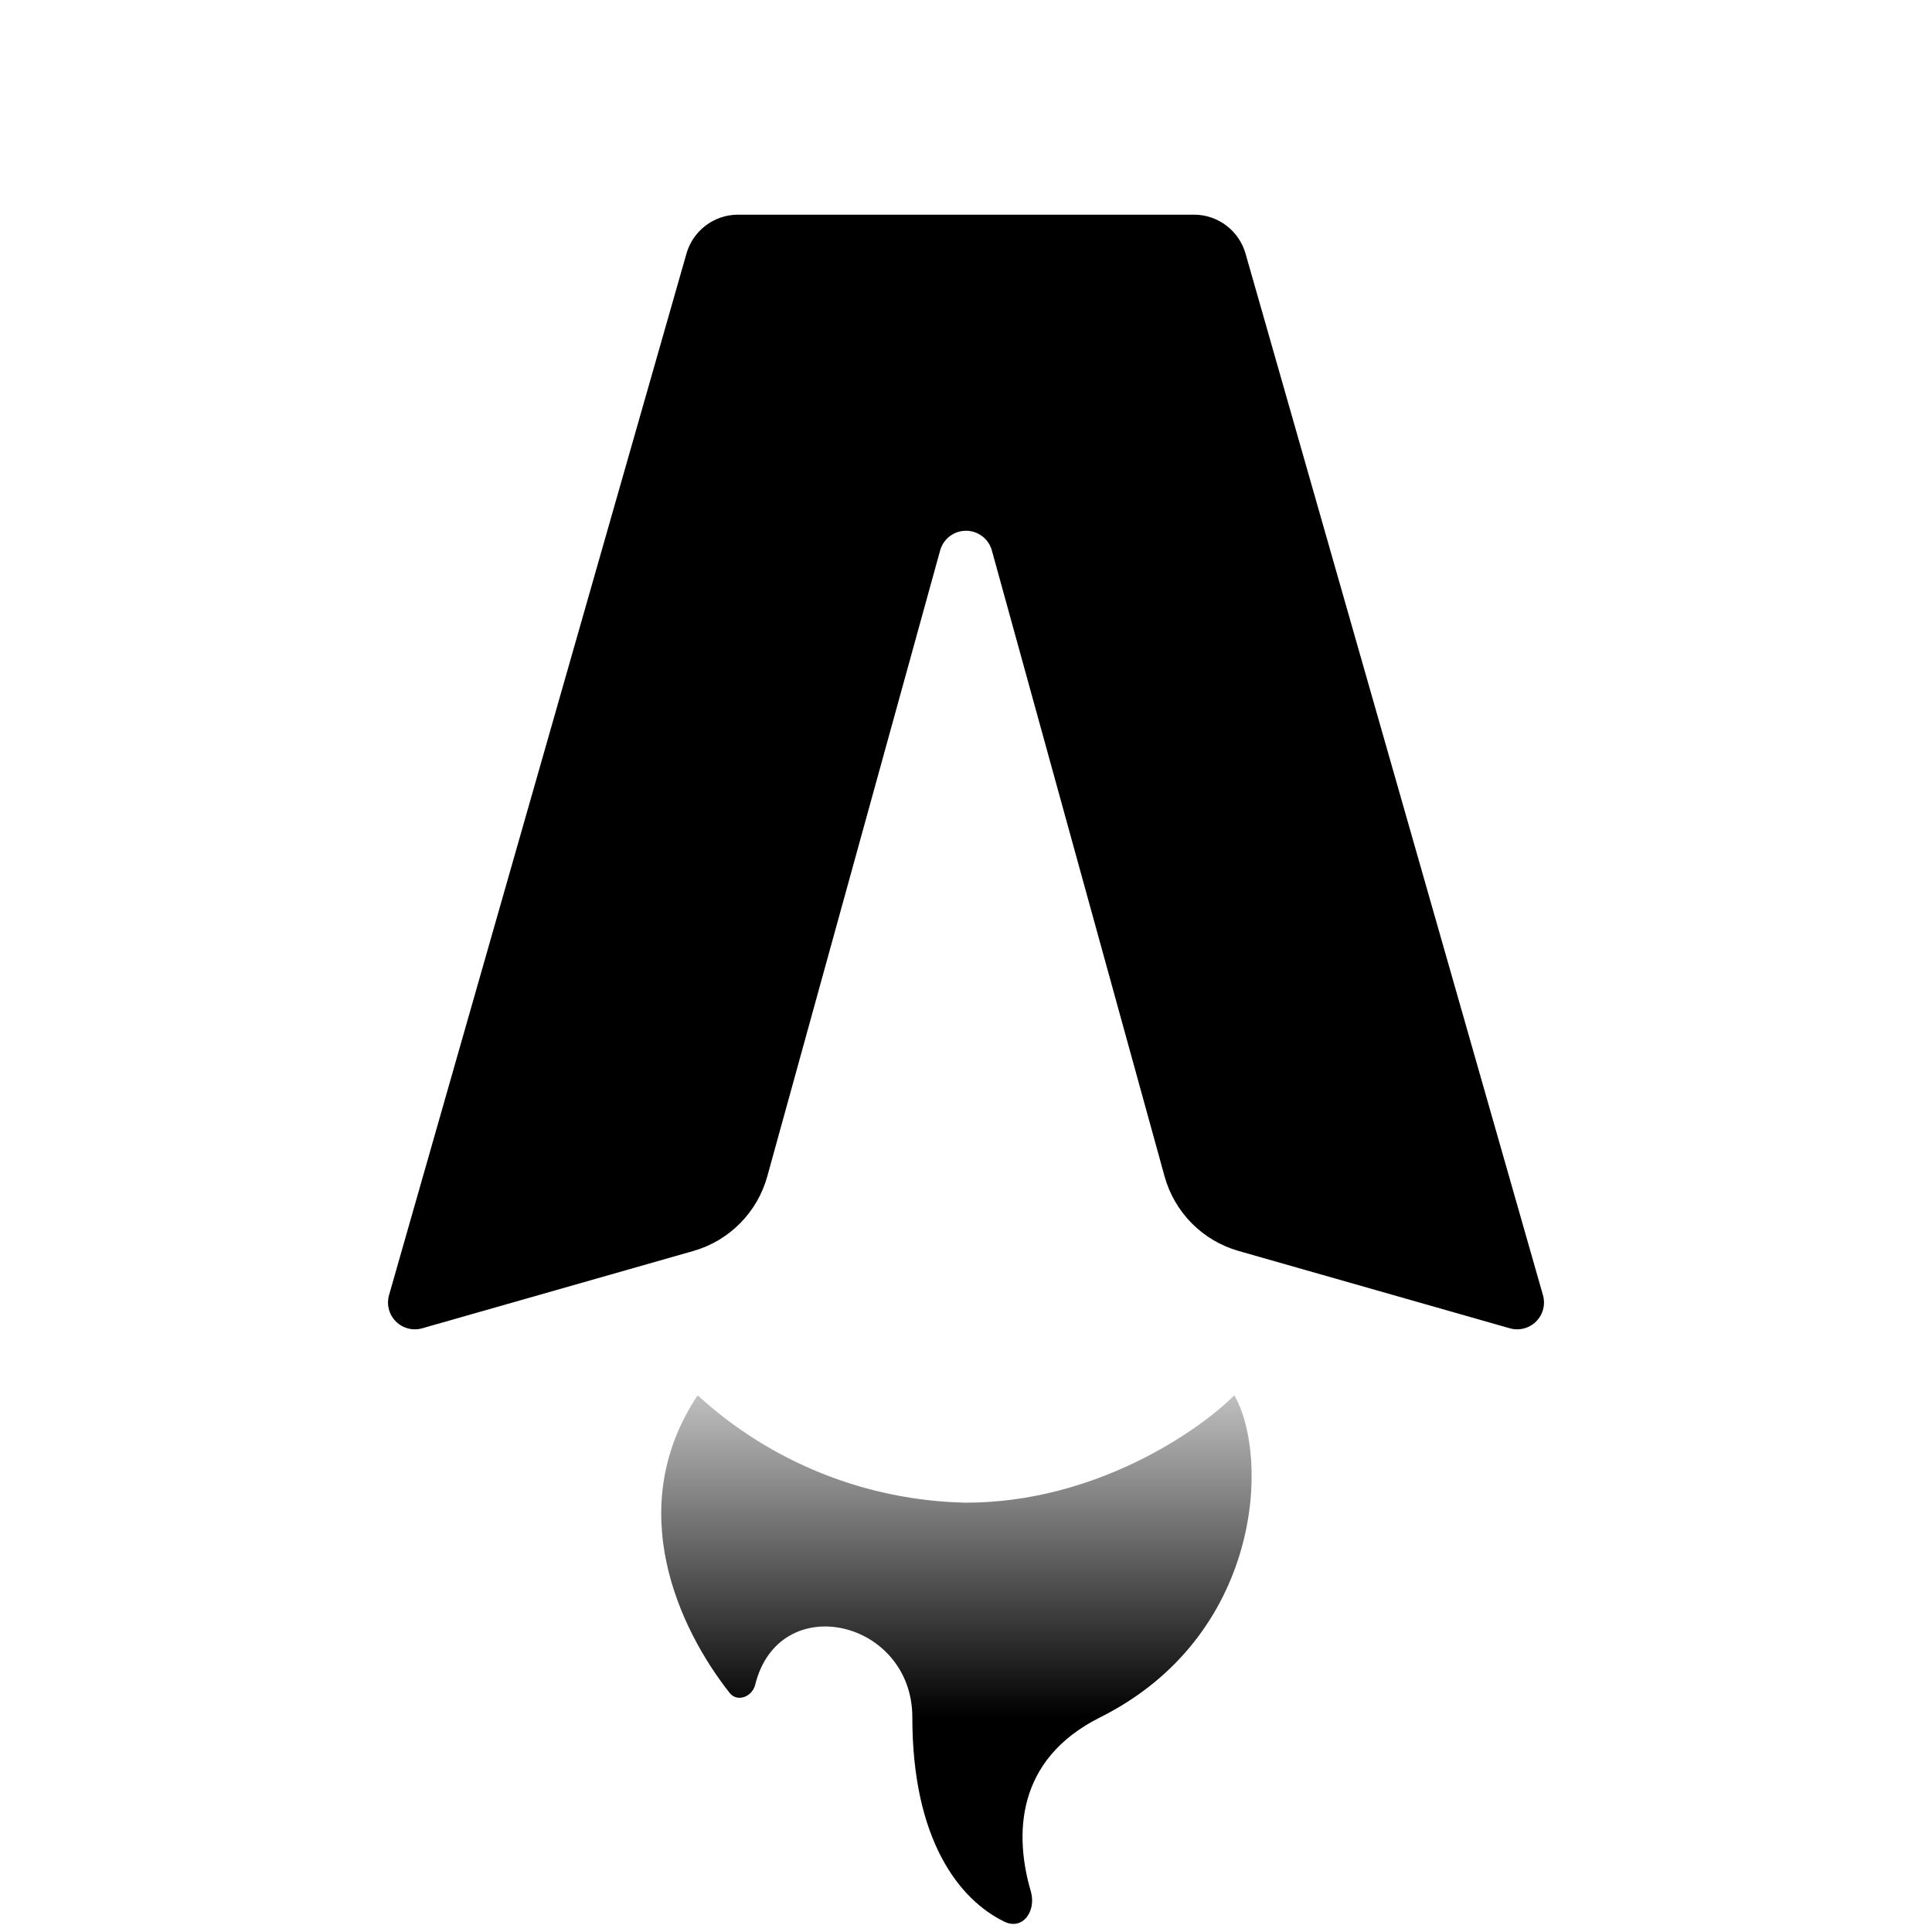
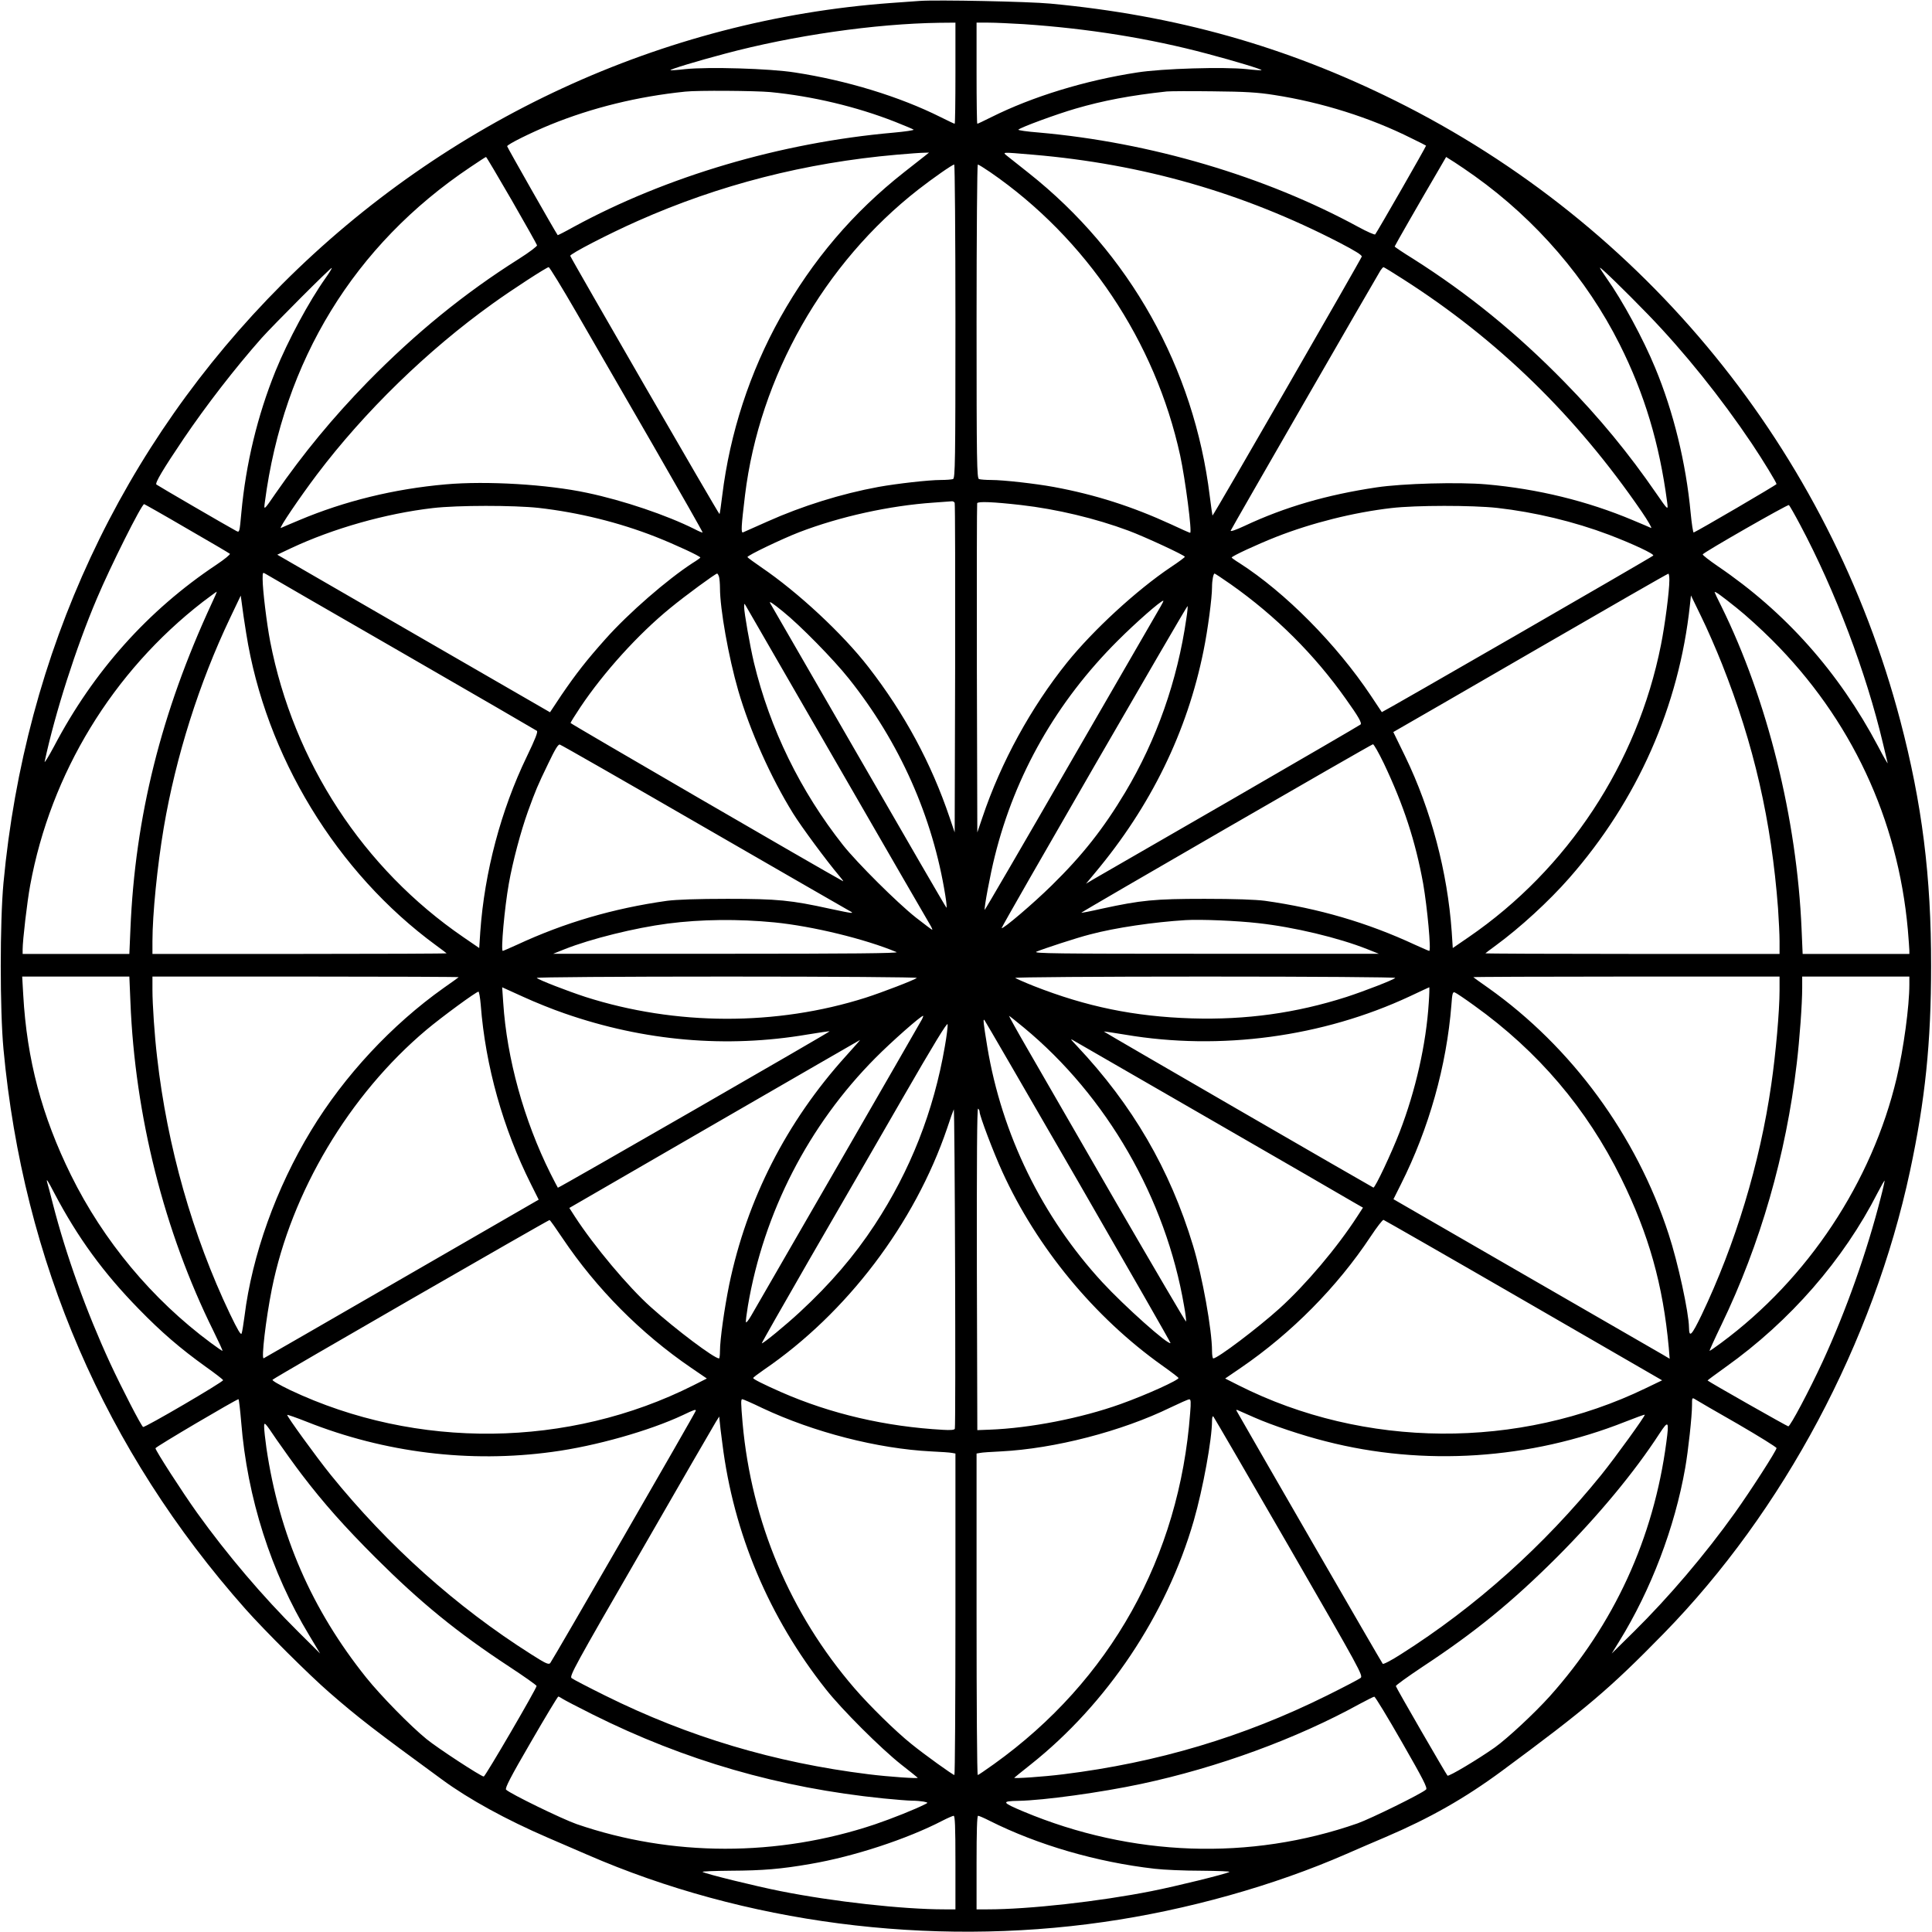
- <svg xmlns="http://www.w3.org/2000/svg" fill="none" viewBox="0 0 36 36">
-   <path fill="#000" d="M22.25 4h-8.5a1 1 0 0 0-.96.73l-5.54 19.4a.5.5 0 0 0 .62.62l5.05-1.44a2 2 0 0 0 1.38-1.4l3.22-11.66a.5.5 0 0 1 .96 0l3.22 11.67a2 2 0 0 0 1.38 1.39l5.05 1.44a.5.5 0 0 0 .62-.62l-5.54-19.4a1 1 0 0 0-.96-.73Z" />
-   <path fill="url(#gradient)" d="M18 28a7.63 7.63 0 0 1-5-2c-1.4 2.1-.35 4.35.6 5.55.14.17.41.07.47-.15.44-1.8 2.93-1.22 2.93.6 0 2.28.87 3.4 1.72 3.81.34.16.59-.2.49-.56-.31-1.05-.29-2.46 1.29-3.25 3-1.5 3.17-4.83 2.5-6-.67.67-2.6 2-5 2Z" />
-   <defs>
-     <linearGradient id="gradient" x1="16" x2="16" y1="32" y2="24" gradientUnits="userSpaceOnUse">
-       <stop stop-color="#000" />
-       <stop offset="1" stop-color="#000" stop-opacity="0" />
-     </linearGradient>
-   </defs>
-   <style>
-     @media (prefers-color-scheme:dark){:root{filter:invert(100%)}}
-   </style>
+ <svg xmlns="http://www.w3.org/2000/svg" version="1.0" width="1280pt" height="1280pt" viewBox="0 0 1280 1280" preserveAspectRatio="xMidYMid meet">
+   <g transform="translate(0,1280) scale(0.1,-0.1)" fill="#000000" stroke="none">
+     <path d="M6095 12794 c-27 -2 -115 -8 -195 -14 -1509 -111 -2942 -773 -4029 -1861 -1068 -1070 -1705 -2439 -1848 -3969 -24 -258 -24 -842 0 -1100 131 -1408 672 -2660 1603 -3710 124 -140 423 -438 557 -554 193 -168 301 -251 747 -577 177 -130 424 -265 697 -383 81 -35 200 -86 264 -114 1042 -453 2264 -612 3419 -446 554 79 1130 241 1610 451 69 30 186 81 260 112 292 125 522 255 769 437 563 416 714 544 1072 910 796 814 1390 1930 1633 3064 101 472 140 852 140 1360 1 594 -60 1077 -204 1625 -471 1789 -1689 3285 -3346 4108 -725 360 -1452 565 -2284 643 -145 14 -754 26 -865 18z m235 -479 c0 -184 -2 -335 -5 -335 -3 0 -45 20 -93 44 -272 136 -621 243 -967 296 -165 26 -573 38 -725 22 -52 -6 -97 -9 -98 -7 -6 5 175 60 360 109 452 121 996 199 1421 205 l107 1 0 -335z m452 325 c427 -29 834 -94 1216 -196 185 -49 366 -104 360 -109 -1 -2 -46 1 -98 7 -152 16 -560 4 -725 -22 -346 -53 -695 -160 -967 -296 -48 -24 -90 -44 -93 -44 -3 0 -5 151 -5 335 l0 335 79 0 c44 0 148 -5 233 -10z m-1679 -450 c278 -27 570 -96 827 -197 63 -25 118 -48 123 -52 4 -4 -57 -13 -135 -20 -746 -66 -1501 -289 -2117 -624 -57 -32 -105 -56 -106 -55 -14 18 -335 583 -335 589 0 12 157 90 289 144 276 112 578 186 891 218 81 9 464 6 563 -3z m3337 -19 c318 -49 640 -151 911 -287 52 -25 95 -47 97 -49 3 -2 -325 -574 -337 -588 -4 -4 -54 18 -111 49 -619 337 -1380 561 -2118 626 -78 6 -139 15 -135 19 17 16 251 102 378 139 185 54 365 88 605 114 19 2 157 3 305 1 214 -2 298 -7 405 -24z m-2315 -406 c-16 -13 -77 -61 -135 -106 -339 -267 -606 -581 -821 -964 -201 -360 -333 -763 -384 -1178 -8 -66 -16 -122 -18 -123 -4 -4 -986 1697 -989 1711 -2 13 255 146 447 231 540 240 1111 386 1715 439 80 7 161 13 180 13 l35 1 -30 -24z m720 10 c727 -62 1390 -252 2030 -583 102 -53 149 -82 147 -92 -4 -16 -985 -1720 -989 -1716 -1 1 -9 59 -18 129 -104 849 -532 1612 -1200 2141 -60 48 -123 98 -140 111 -36 29 -44 28 170 10z m-3455 -301 c91 -158 166 -292 168 -299 2 -6 -52 -47 -120 -90 -363 -229 -685 -492 -1003 -816 -231 -237 -424 -471 -610 -739 -78 -114 -78 -113 -70 -55 123 936 592 1702 1360 2217 55 37 102 68 105 68 3 0 79 -129 170 -286z m6381 159 c407 -291 741 -679 959 -1113 165 -328 264 -659 315 -1045 8 -59 7 -58 -71 55 -183 266 -377 502 -609 739 -318 325 -638 585 -1002 816 -68 42 -123 79 -123 82 0 4 172 304 287 500 l54 93 57 -36 c31 -20 91 -61 133 -91z m-3441 -962 c0 -938 -2 -1039 -16 -1045 -9 -3 -46 -6 -82 -6 -78 0 -290 -24 -412 -46 -245 -45 -505 -126 -735 -229 -83 -37 -156 -69 -162 -72 -15 -6 -12 39 13 247 96 784 522 1536 1149 2025 95 74 225 165 237 165 4 0 8 -468 8 -1039z m231 988 c637 -439 1093 -1120 1258 -1877 34 -158 80 -512 66 -512 -4 0 -60 25 -126 56 -257 118 -502 197 -779 248 -120 22 -333 46 -412 46 -36 0 -73 3 -82 6 -14 6 -16 107 -16 1045 0 571 4 1039 8 1039 5 0 42 -23 83 -51z m-4404 -701 c-110 -155 -249 -413 -332 -617 -120 -297 -196 -614 -226 -938 -12 -130 -12 -132 -33 -121 -58 31 -522 301 -530 308 -10 10 44 101 181 304 149 220 340 467 516 666 74 83 460 470 465 465 2 -2 -16 -32 -41 -67z m1663 -230 c96 -167 324 -562 507 -878 182 -316 330 -576 328 -578 -1 -2 -26 8 -54 23 -182 91 -469 189 -712 240 -262 56 -665 80 -936 56 -342 -30 -671 -111 -970 -237 -59 -25 -115 -48 -122 -52 -17 -6 125 203 238 353 315 417 733 824 1163 1132 133 96 359 242 373 243 6 0 89 -136 185 -302z m5475 223 c627 -400 1146 -906 1581 -1540 43 -63 71 -112 63 -109 -7 4 -63 27 -122 52 -299 126 -628 207 -970 237 -183 16 -554 6 -727 -20 -329 -49 -608 -130 -874 -255 -60 -28 -96 -40 -92 -31 5 14 964 1678 992 1723 8 12 17 22 20 22 3 0 61 -35 129 -79z m1625 -236 c237 -245 480 -547 687 -855 73 -109 163 -257 163 -267 -1 -6 -519 -309 -549 -321 -4 -1 -13 57 -20 130 -31 332 -114 670 -235 961 -79 192 -218 448 -322 594 -24 34 -44 65 -44 69 0 9 164 -150 320 -311z m-4595 -1247 c3 -7 4 -501 3 -1098 l-3 -1085 -34 100 c-121 358 -298 687 -537 995 -171 221 -468 497 -711 662 -48 33 -89 63 -91 67 -3 10 227 120 343 165 271 104 598 176 890 196 60 4 116 8 123 9 7 0 15 -5 17 -11z m440 -14 c235 -27 492 -88 712 -170 105 -39 373 -163 373 -173 0 -3 -42 -35 -94 -69 -227 -153 -512 -415 -687 -632 -239 -298 -437 -659 -560 -1025 l-34 -100 -3 1085 c-1 597 0 1090 2 1096 5 13 106 9 291 -12z m-5528 -155 c153 -88 282 -164 286 -168 4 -4 -36 -37 -90 -73 -453 -302 -814 -706 -1075 -1203 -38 -71 -66 -116 -62 -100 69 321 207 753 346 1080 89 211 296 625 313 625 2 0 130 -72 282 -161z m10690 23 c232 -436 437 -978 548 -1447 14 -60 28 -119 31 -130 3 -11 -26 39 -63 110 -261 493 -614 890 -1064 1195 -55 38 -99 72 -98 77 3 12 562 332 571 327 4 -3 38 -62 75 -132z m-8358 113 c264 -30 532 -96 776 -192 129 -51 295 -128 295 -137 0 -2 -23 -19 -51 -36 -168 -109 -425 -332 -577 -503 -125 -140 -194 -228 -293 -373 l-75 -113 -904 522 -903 522 91 43 c279 131 628 230 940 266 163 19 536 19 701 1z m6350 0 c249 -28 511 -91 741 -178 155 -59 303 -128 293 -138 -12 -12 -1795 -1040 -1798 -1037 -1 2 -34 50 -72 108 -229 343 -568 685 -872 880 -28 17 -51 34 -51 36 0 9 166 86 295 137 237 93 513 162 763 191 163 19 536 19 701 1z m-7254 -960 c484 -279 885 -512 892 -517 8 -6 -10 -53 -67 -171 -171 -354 -280 -765 -308 -1160 l-7 -108 -105 72 c-664 455 -1125 1161 -1280 1959 -23 120 -50 342 -50 413 0 47 0 47 23 33 12 -8 418 -242 902 -521z m2099 503 c3 -13 6 -46 6 -73 0 -139 57 -459 121 -680 77 -265 215 -575 364 -815 56 -90 221 -313 302 -409 21 -25 34 -42 28 -39 -161 88 -1805 1043 -1805 1048 0 4 30 52 66 106 154 230 383 483 594 655 102 84 299 228 311 229 4 0 9 -10 13 -22z m3390 -49 c298 -210 555 -466 762 -759 85 -119 108 -160 98 -170 -5 -5 -394 -231 -864 -503 -470 -271 -877 -506 -905 -522 l-50 -30 58 70 c373 445 613 938 721 1475 28 137 56 349 56 420 0 46 9 90 17 90 3 0 51 -32 107 -71z m2906 28 c0 -73 -29 -297 -56 -431 -156 -784 -618 -1485 -1274 -1935 l-105 -72 -7 108 c-28 395 -136 806 -308 1161 l-79 162 52 30 c29 16 437 252 907 524 470 272 858 495 863 495 4 1 7 -18 7 -42z m-9657 -154 c-335 -723 -508 -1414 -539 -2160 l-7 -163 -354 0 -353 0 0 30 c0 60 30 318 50 425 136 742 547 1415 1143 1877 49 37 91 68 93 68 2 0 -13 -35 -33 -77z m10102 -30 c61 -48 166 -144 235 -213 523 -522 834 -1184 900 -1920 5 -63 10 -125 10 -137 l0 -23 -353 0 -354 0 -7 163 c-31 734 -227 1522 -531 2139 -25 49 -45 92 -45 94 0 10 40 -19 145 -103z m-9874 -168 c128 -812 599 -1586 1259 -2069 36 -26 67 -50 69 -52 2 -2 -435 -4 -972 -4 l-977 0 0 83 c0 179 32 499 75 754 80 471 235 960 439 1388 l71 149 8 -59 c4 -33 16 -118 28 -190z m9778 -205 c211 -532 327 -1038 371 -1619 5 -74 10 -172 10 -218 l0 -83 -977 0 c-537 0 -974 2 -972 4 2 2 33 26 69 52 161 118 352 293 487 447 451 514 727 1137 799 1807 l7 65 68 -140 c38 -77 100 -219 138 -315z m-3719 383 c-12 -21 -279 -483 -593 -1026 -313 -543 -571 -986 -573 -985 -6 7 37 238 67 356 134 540 410 1024 814 1427 121 121 285 265 302 265 3 0 -5 -17 -17 -37z m-2502 -35 c112 -90 334 -316 435 -443 337 -422 557 -917 640 -1438 8 -49 11 -85 7 -80 -5 4 -268 458 -585 1008 -317 550 -579 1003 -582 1008 -11 19 15 2 85 -55z m360 -1013 c327 -566 603 -1045 614 -1062 11 -18 17 -33 14 -33 -3 0 -51 37 -108 81 -124 98 -388 361 -482 479 -283 358 -485 771 -591 1210 -27 115 -65 331 -65 370 1 24 1 24 12 5 6 -11 279 -483 606 -1050z m2312 968 c-59 -411 -197 -804 -405 -1152 -145 -242 -284 -418 -487 -617 -123 -121 -324 -292 -332 -283 -5 5 1228 2139 1232 2134 2 -2 -1 -39 -8 -82z m-3200 -1380 c514 -297 949 -547 965 -556 42 -22 29 -21 -125 12 -260 57 -347 66 -680 66 -201 0 -337 -5 -400 -13 -356 -50 -680 -145 -994 -291 -49 -22 -92 -41 -95 -41 -14 0 12 288 40 445 26 147 79 346 127 480 52 142 61 165 135 318 45 94 65 127 76 124 9 -2 437 -247 951 -544z m4508 420 c132 -278 210 -517 261 -798 27 -156 54 -445 40 -445 -3 0 -46 19 -95 41 -314 146 -638 241 -994 291 -63 8 -199 13 -400 13 -332 0 -420 -9 -679 -65 -74 -17 -136 -29 -137 -27 -4 3 1920 1115 1932 1116 6 1 38 -56 72 -126z m-4038 -1054 c253 -25 602 -110 810 -197 18 -8 -315 -11 -1125 -11 l-1150 0 75 30 c173 69 468 142 684 170 223 29 468 31 706 8z m3205 -5 c238 -26 534 -97 725 -173 l75 -30 -1150 0 c-988 0 -1146 2 -1118 14 48 20 267 92 354 114 169 45 423 82 634 95 99 6 341 -4 480 -20z m-7471 -521 c30 -755 224 -1523 550 -2181 36 -73 63 -132 60 -132 -3 0 -38 24 -77 53 -389 288 -712 676 -927 1112 -193 392 -292 765 -316 1193 l-7 122 355 0 355 0 7 -167z m2175 163 c-2 -2 -47 -35 -99 -71 -344 -244 -659 -582 -879 -945 -231 -380 -391 -826 -441 -1230 -7 -52 -15 -103 -19 -114 -5 -14 -25 20 -78 130 -247 518 -415 1108 -482 1699 -17 142 -31 351 -31 447 l0 88 1017 0 c559 0 1014 -2 1012 -4z m3035 -5 c-14 -13 -227 -95 -339 -131 -592 -188 -1258 -186 -1856 5 -122 40 -308 112 -323 126 -6 5 539 9 1259 9 716 0 1265 -4 1259 -9z m3170 0 c-15 -14 -201 -86 -323 -126 -334 -107 -665 -153 -1026 -142 -379 12 -696 77 -1045 214 -63 25 -119 50 -124 54 -6 5 543 9 1259 9 720 0 1265 -4 1259 -9z m2546 -83 c0 -135 -25 -419 -55 -624 -75 -522 -238 -1058 -462 -1527 -66 -136 -82 -153 -83 -82 -1 97 -73 431 -135 619 -213 654 -642 1239 -1195 1631 -52 36 -97 69 -99 71 -2 2 453 4 1012 4 l1017 0 0 -92z m860 40 c0 -146 -38 -425 -84 -620 -163 -688 -587 -1329 -1163 -1755 -39 -29 -74 -53 -77 -53 -2 0 33 78 79 173 258 535 428 1126 499 1732 19 160 36 394 36 498 l0 77 355 0 355 0 0 -52z m-8910 -192 c528 -184 1073 -231 1609 -140 79 13 145 23 147 21 3 -4 -1797 -1040 -1800 -1036 -2 2 -24 45 -49 94 -176 353 -289 762 -313 1132 l-7 102 139 -63 c76 -35 200 -85 274 -110z m5726 72 c-17 -274 -87 -583 -193 -858 -52 -135 -163 -372 -174 -368 -16 7 -1788 1032 -1786 1034 1 1 65 -8 142 -21 630 -107 1309 -15 1885 254 69 33 127 59 129 60 2 1 1 -45 -3 -101z m-6281 -15 c31 -406 148 -820 333 -1189 l51 -102 -906 -523 c-499 -288 -911 -526 -916 -528 -17 -7 14 258 54 459 129 642 513 1287 1024 1717 100 84 330 253 345 253 4 0 11 -39 15 -87z m6582 -5 c423 -303 746 -683 973 -1143 184 -373 278 -708 316 -1123 l6 -74 -49 29 c-27 15 -439 253 -915 528 l-866 500 50 100 c185 368 302 783 334 1188 5 75 9 87 22 82 9 -3 67 -42 129 -87z m-3658 -90 c-7 -13 -257 -448 -557 -968 -300 -520 -559 -969 -576 -998 -17 -29 -32 -48 -34 -42 -2 6 4 54 13 108 105 619 402 1197 845 1643 108 109 301 279 316 279 2 0 -1 -10 -7 -22z m673 -55 c551 -455 942 -1134 1063 -1846 10 -54 15 -100 13 -103 -3 -2 -212 355 -466 793 -253 439 -517 896 -586 1016 -69 119 -123 217 -121 217 2 0 46 -35 97 -77z m362 -1023 c338 -586 613 -1066 611 -1068 -15 -15 -305 244 -452 403 -399 433 -666 980 -762 1560 -26 159 -29 187 -19 177 4 -4 284 -487 622 -1072z m-884 898 c-74 -430 -228 -822 -465 -1183 -135 -206 -295 -392 -495 -577 -95 -88 -241 -208 -253 -208 -3 0 139 249 314 553 176 303 453 784 617 1068 208 361 298 508 300 493 2 -13 -6 -79 -18 -146z m1765 -488 c479 -276 900 -520 937 -542 l68 -39 -37 -57 c-135 -209 -342 -453 -515 -610 -144 -130 -411 -332 -440 -332 -4 0 -8 22 -8 49 0 138 -64 496 -126 699 -153 506 -401 931 -768 1321 -48 51 -49 53 -16 33 19 -11 427 -246 905 -522z m-2421 423 c-394 -436 -656 -951 -773 -1515 -32 -158 -61 -363 -61 -439 0 -27 -3 -49 -6 -49 -32 0 -285 190 -452 340 -149 133 -377 405 -504 601 l-36 56 961 556 c529 306 963 556 965 557 2 0 -41 -48 -94 -107z m722 -2469 c-3 -8 -29 -10 -78 -7 -380 21 -745 106 -1073 250 -122 54 -185 86 -185 93 0 4 32 28 71 55 549 375 999 968 1214 1600 20 61 40 117 44 125 7 16 14 -2098 7 -2116z m164 2100 c0 -26 91 -267 151 -398 229 -502 609 -963 1059 -1283 58 -41 106 -78 108 -82 5 -13 -210 -111 -383 -173 -262 -94 -601 -160 -870 -170 l-80 -3 -3 1068 c-1 714 1 1066 8 1062 5 -3 10 -13 10 -21z m-6130 -539 c154 -293 325 -528 560 -768 148 -152 273 -260 443 -382 62 -44 114 -84 115 -89 4 -10 -519 -316 -530 -310 -13 8 -141 256 -219 424 -158 343 -292 716 -379 1055 -17 66 -33 129 -37 140 -9 33 3 15 47 -70z m12100 -31 c-92 -361 -229 -747 -384 -1084 -89 -193 -215 -430 -228 -430 -7 0 -522 292 -535 304 -1 1 53 41 120 89 427 304 781 711 1007 1155 24 46 44 81 46 80 1 -2 -10 -53 -26 -114z m-8732 -269 c224 -333 517 -629 851 -857 l104 -71 -89 -45 c-826 -416 -1834 -428 -2673 -31 -74 36 -121 63 -115 68 16 16 1829 1060 1835 1058 4 -1 43 -56 87 -122z m6367 -410 l917 -530 -108 -52 c-843 -408 -1866 -401 -2698 19 l-89 45 104 71 c336 230 638 535 860 870 41 62 79 111 85 110 6 -2 424 -241 929 -533z m1418 -819 c141 -82 257 -154 257 -160 0 -16 -173 -285 -276 -429 -198 -277 -438 -559 -669 -787 l-147 -145 50 81 c210 340 368 754 437 1149 20 113 45 343 45 414 0 53 0 53 23 39 12 -8 138 -81 280 -162z m-9915 12 c40 -501 197 -993 451 -1413 l72 -120 -146 145 c-232 230 -472 512 -669 787 -100 140 -276 413 -276 428 0 9 535 324 550 325 3 0 11 -69 18 -152z m3453 93 c340 -160 763 -269 1119 -287 63 -3 125 -7 138 -10 l22 -4 0 -1065 c0 -586 -3 -1065 -7 -1065 -11 1 -195 133 -284 205 -105 84 -277 253 -378 370 -426 494 -682 1101 -741 1755 -12 140 -12 160 -2 160 5 0 65 -26 133 -59z m2834 -33 c-71 -953 -529 -1773 -1299 -2325 -56 -40 -104 -73 -108 -73 -5 0 -8 479 -8 1065 l0 1065 23 4 c12 3 74 7 137 10 357 18 801 133 1125 291 61 29 116 54 124 54 11 1 12 -17 6 -91z m-3275 16 c0 -9 -951 -1657 -965 -1673 -11 -11 -32 -1 -126 59 -496 314 -948 719 -1329 1190 -95 118 -293 391 -287 396 2 2 60 -18 128 -45 518 -206 1082 -275 1629 -200 285 38 644 140 865 244 73 35 85 39 85 29z m3700 -45 c118 -52 318 -119 473 -158 649 -167 1353 -121 1986 130 68 27 126 48 128 46 5 -6 -195 -283 -287 -397 -381 -471 -833 -876 -1329 -1190 -62 -40 -116 -68 -120 -63 -6 5 -872 1506 -969 1677 -3 5 1 7 9 3 8 -3 57 -25 109 -48z m231 -858 c470 -815 492 -854 473 -868 -10 -8 -111 -61 -224 -117 -552 -274 -1123 -444 -1745 -521 -136 -17 -333 -30 -325 -23 3 3 52 43 109 88 505 401 900 991 1080 1615 61 212 121 540 121 663 0 22 4 32 9 27 5 -6 231 -394 502 -864z m-3755 684 c74 -594 309 -1151 685 -1626 106 -135 365 -393 499 -499 58 -45 107 -85 110 -88 8 -7 -189 6 -325 23 -622 77 -1193 247 -1745 521 -113 56 -213 108 -223 116 -16 12 19 77 459 838 261 454 485 841 497 860 l22 35 3 -30 c1 -16 9 -84 18 -150z m-2786 -205 c145 -190 282 -344 489 -551 296 -295 539 -494 885 -721 99 -65 181 -123 181 -128 0 -17 -340 -600 -350 -600 -18 0 -307 189 -379 248 -107 87 -303 287 -400 408 -361 451 -576 944 -661 1521 -8 57 -15 119 -15 140 0 35 3 33 81 -83 45 -65 121 -171 169 -234z m9040 215 c-84 -636 -346 -1207 -773 -1684 -101 -112 -277 -276 -363 -338 -112 -79 -306 -195 -314 -187 -10 11 -339 579 -342 593 -2 5 79 63 178 129 349 230 591 428 890 726 271 272 511 560 679 819 59 90 64 83 45 -58z m-7313 -1700 c12 -8 102 -55 200 -104 611 -305 1236 -486 1925 -556 81 -8 167 -15 191 -15 25 0 59 -3 76 -6 31 -7 31 -7 9 -18 -65 -33 -217 -94 -332 -133 -644 -216 -1346 -215 -1976 2 -97 34 -440 201 -467 228 -9 9 29 83 164 315 96 166 178 302 182 302 3 0 16 -7 28 -15z m5561 -287 c141 -246 171 -304 160 -314 -26 -26 -366 -193 -453 -224 -713 -249 -1497 -222 -2214 78 -145 61 -149 69 -33 71 168 3 550 56 812 112 507 108 1029 299 1450 531 47 25 90 47 95 47 6 0 88 -135 183 -301z m-2958 -798 l0 -310 -73 0 c-275 0 -737 51 -1087 121 -157 31 -492 113 -515 127 -7 4 77 7 188 8 210 1 332 11 527 45 287 49 640 165 875 287 33 17 66 31 73 32 9 0 12 -68 12 -310z m228 276 c317 -159 707 -273 1092 -317 58 -7 196 -13 307 -13 111 -1 195 -4 188 -8 -23 -14 -358 -96 -515 -127 -347 -69 -814 -121 -1087 -121 l-73 0 0 310 c0 205 3 310 10 310 6 0 41 -15 78 -34z" />
+   </g>
</svg>
